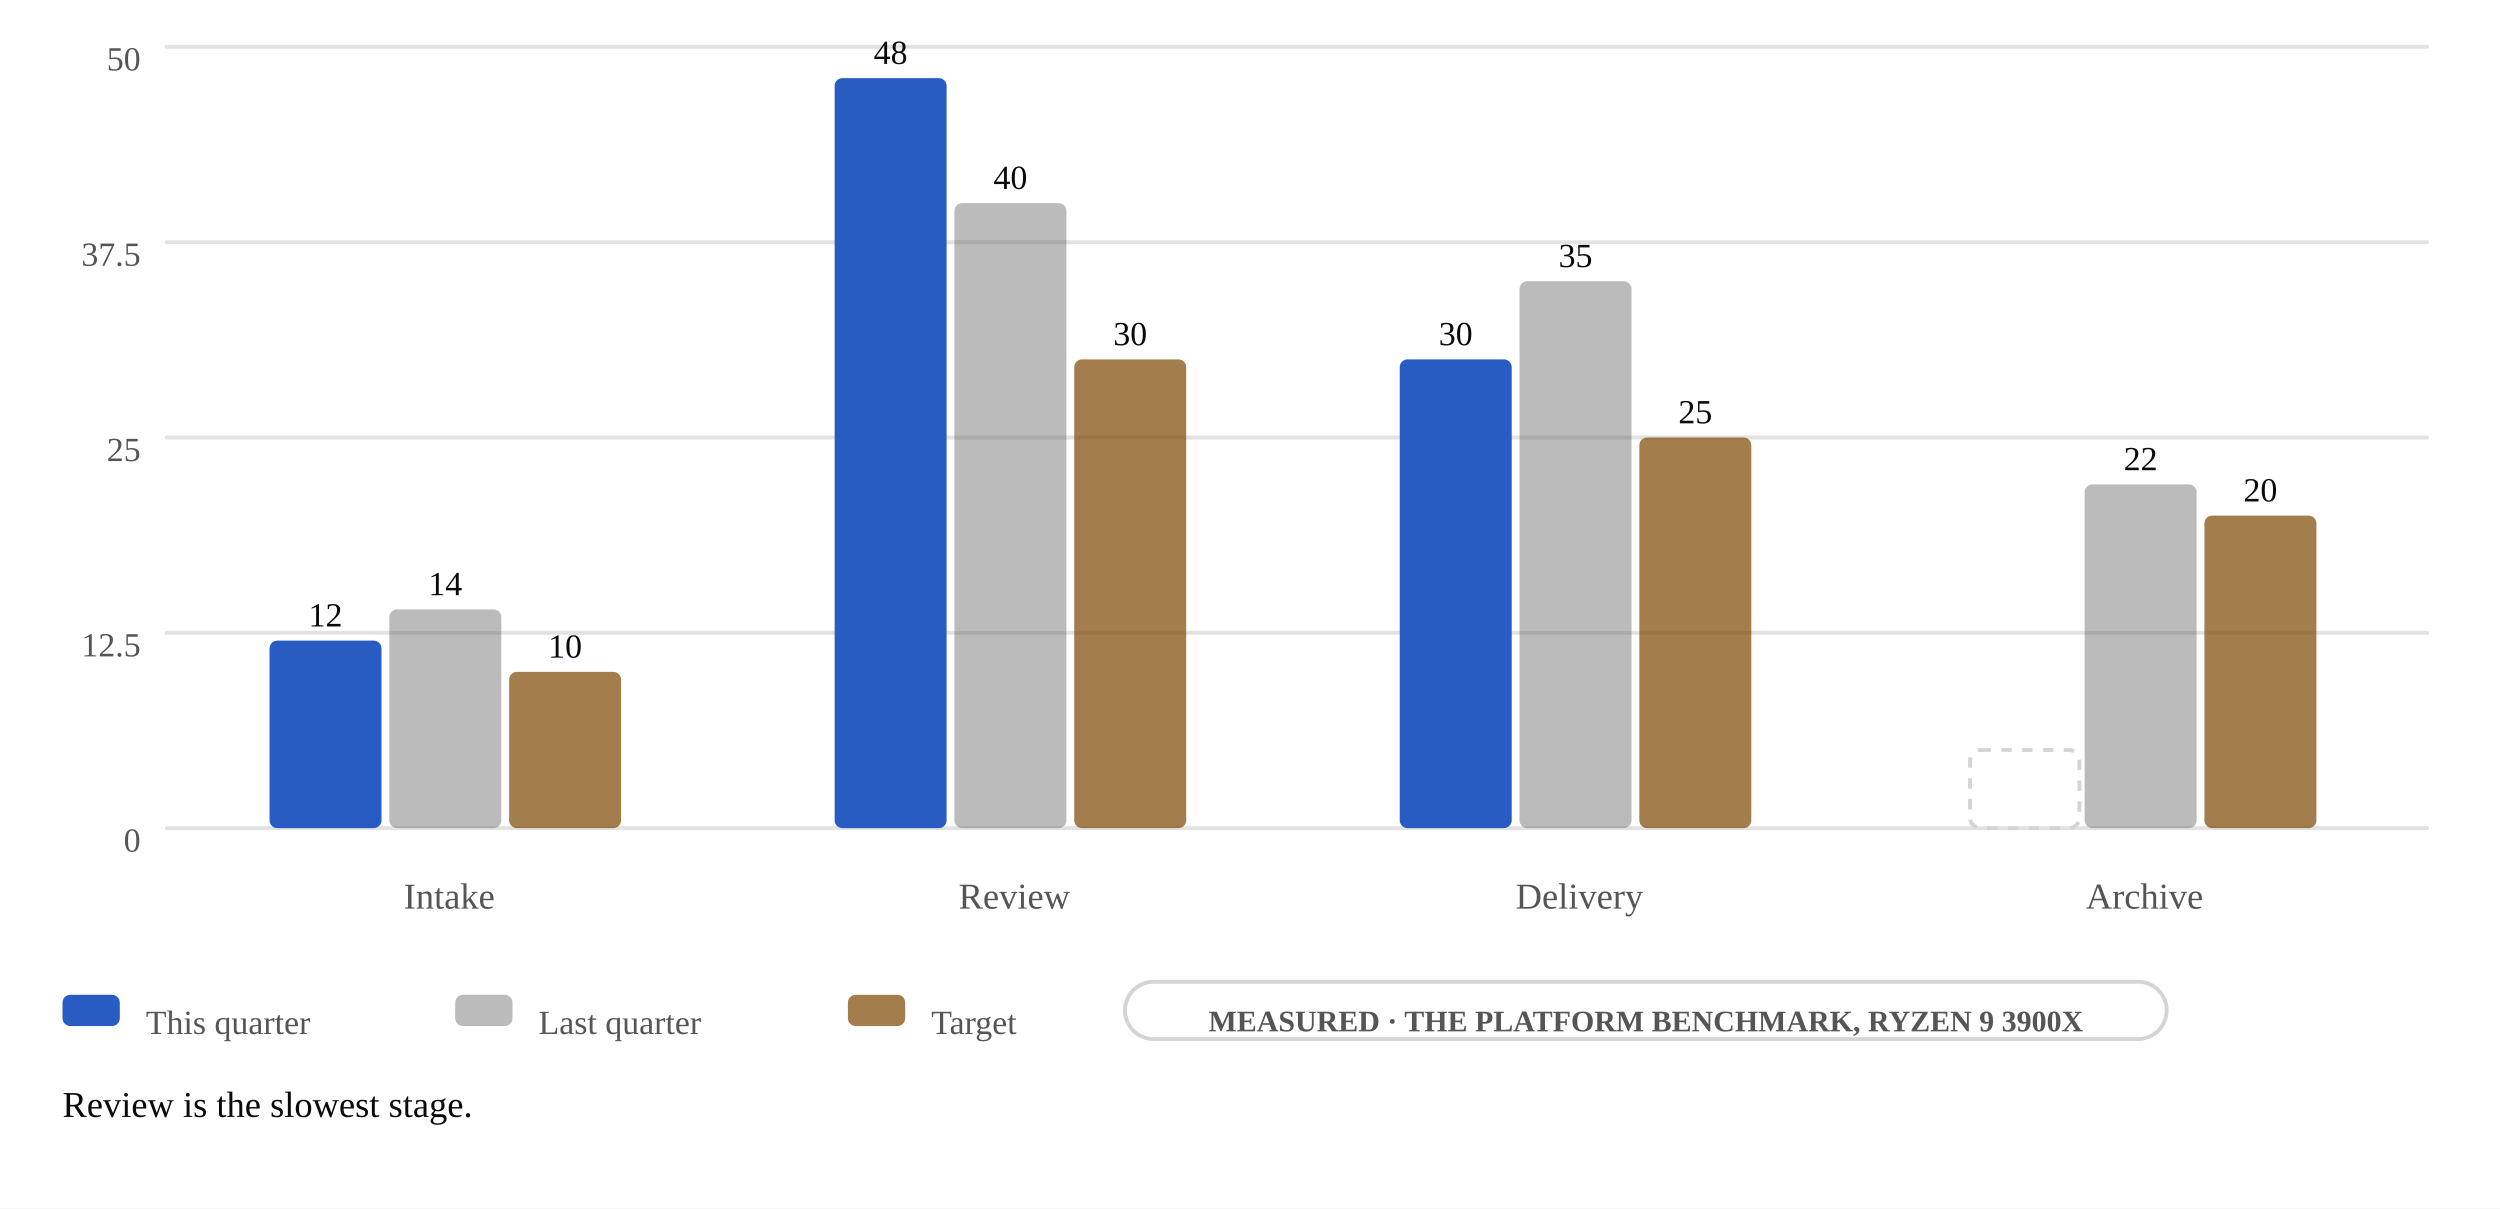
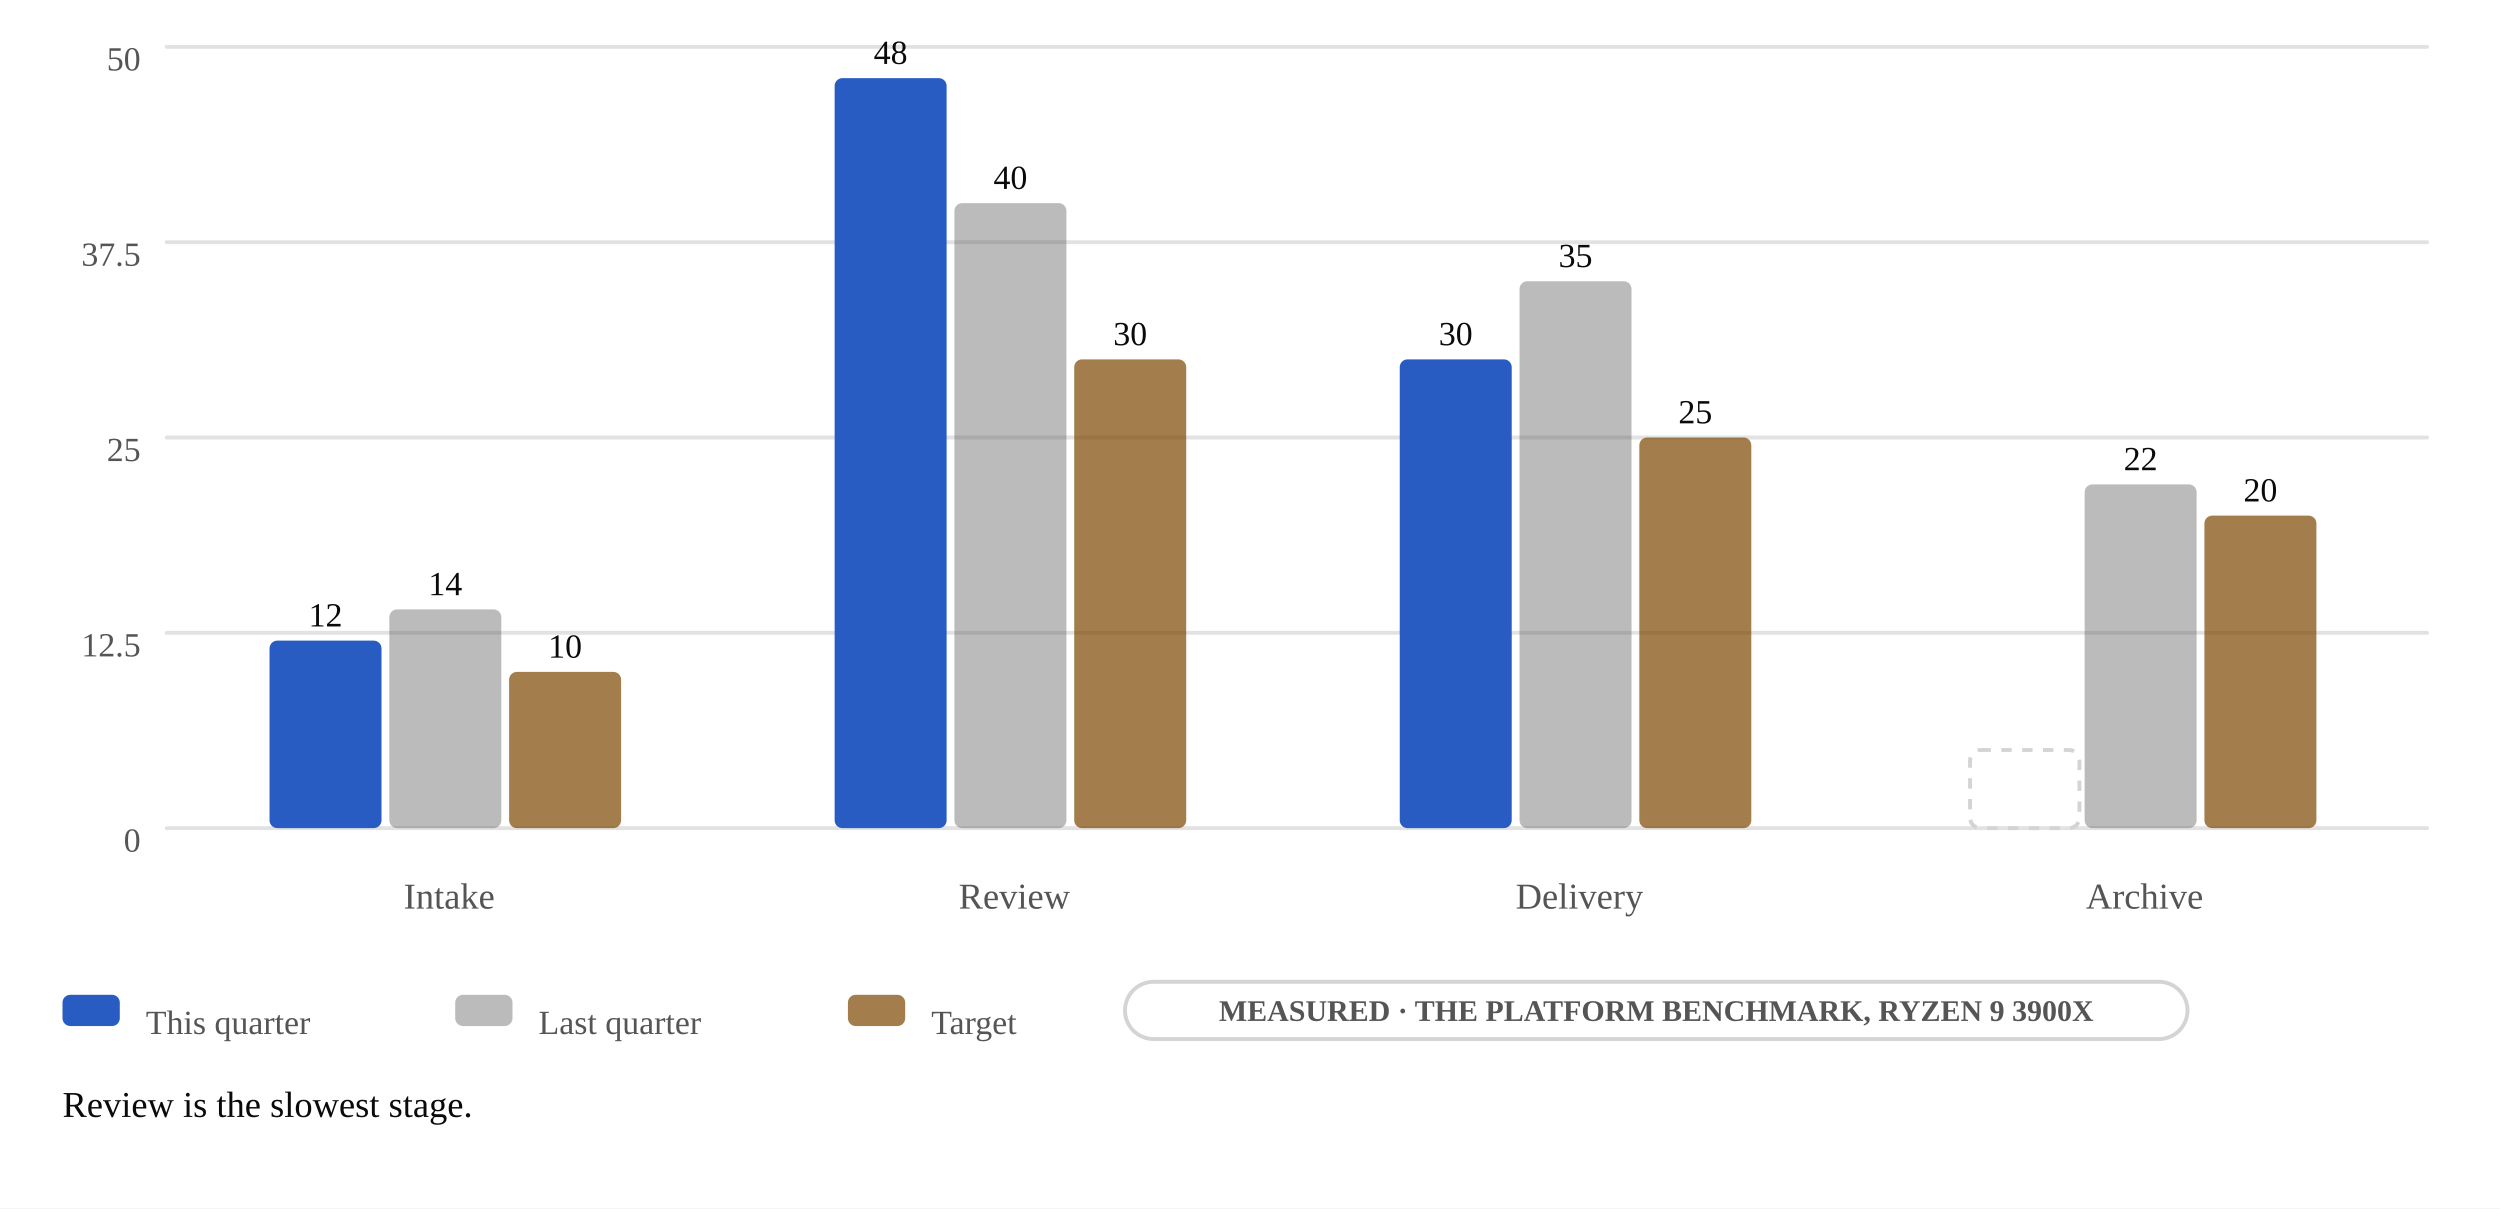
<svg xmlns="http://www.w3.org/2000/svg" viewBox="0 0 960 464" class="av-stages" width="960" height="464" role="img">
  <style>.av-stages{--av-font:Inter,system-ui,sans-serif}.av-stages text{font-family:var(--av-font,inherit)}.av-stages .pulse{opacity:0}</style>
  <rect width="960" height="464" fill="#ffffff" />
  <g class="region">
    <path class="line" d="M64,318 L932,318" fill="none" stroke="#0a0a0a" stroke-opacity="0.12" stroke-width="1.5" stroke-linecap="round" pathLength="1" />
    <path class="line" d="M64,243 L932,243" fill="none" stroke="#0a0a0a" stroke-opacity="0.12" stroke-width="1.5" stroke-linecap="round" pathLength="1" />
    <path class="line" d="M64,168 L932,168" fill="none" stroke="#0a0a0a" stroke-opacity="0.12" stroke-width="1.5" stroke-linecap="round" pathLength="1" />
    <path class="line" d="M64,93 L932,93" fill="none" stroke="#0a0a0a" stroke-opacity="0.12" stroke-width="1.5" stroke-linecap="round" pathLength="1" />
    <path class="line" d="M64,18 L932,18" fill="none" stroke="#0a0a0a" stroke-opacity="0.12" stroke-width="1.5" stroke-linecap="round" pathLength="1" />
    <text x="54" y="327.05" text-anchor="end" font-size="13" font-weight="400" fill="#555555">0</text>
    <text x="54" y="252.05" text-anchor="end" font-size="13" font-weight="400" fill="#555555">12.5</text>
    <text x="54" y="177.05" text-anchor="end" font-size="13" font-weight="400" fill="#555555">25</text>
    <text x="54" y="102.05" text-anchor="end" font-size="13" font-weight="400" fill="#555555">37.5</text>
    <text x="54" y="27.05" text-anchor="end" font-size="13" font-weight="400" fill="#555555">50</text>
    <text x="172.5" y="348.9" text-anchor="middle" font-size="14" font-weight="500" fill="#555555">Intake</text>
    <text x="389.5" y="348.9" text-anchor="middle" font-size="14" font-weight="500" fill="#555555">Review</text>
    <text x="606.5" y="348.9" text-anchor="middle" font-size="14" font-weight="500" fill="#555555">Delivery</text>
    <text x="823.5" y="348.9" text-anchor="middle" font-size="14" font-weight="500" fill="#555555">Archive</text>
  </g>
  <g class="node" data-id="c0" data-t="c0">
    <rect x="103.5" y="246" width="43" height="72" rx="3" fill="#285cc2" fill-opacity="1" />
    <text x="125" y="240.55" text-anchor="middle" font-size="13" font-weight="500" fill="#0a0a0a">12</text>
    <rect x="149.5" y="234" width="43" height="84" rx="3" fill="#555555" fill-opacity="0.4" />
    <text x="171" y="228.55" text-anchor="middle" font-size="13" font-weight="500" fill="#0a0a0a">14</text>
    <rect x="195.5" y="258" width="43" height="60" rx="3" fill="#7e4700" fill-opacity="0.7" />
    <text x="217" y="252.55" text-anchor="middle" font-size="13" font-weight="500" fill="#0a0a0a">10</text>
  </g>
  <g class="node" data-id="c1" data-t="c1">
    <rect x="320.5" y="30" width="43" height="288" rx="3" fill="#285cc2" fill-opacity="1" />
    <text x="342" y="24.55" text-anchor="middle" font-size="13" font-weight="500" fill="#0a0a0a">48</text>
    <rect x="366.5" y="78" width="43" height="240" rx="3" fill="#555555" fill-opacity="0.4" />
    <text x="388" y="72.55" text-anchor="middle" font-size="13" font-weight="500" fill="#0a0a0a">40</text>
    <rect x="412.5" y="138" width="43" height="180" rx="3" fill="#7e4700" fill-opacity="0.7" />
    <text x="434" y="132.55" text-anchor="middle" font-size="13" font-weight="500" fill="#0a0a0a">30</text>
  </g>
  <g class="node" data-id="c2" data-t="c2">
    <rect x="537.5" y="138" width="43" height="180" rx="3" fill="#285cc2" fill-opacity="1" />
    <text x="559" y="132.55" text-anchor="middle" font-size="13" font-weight="500" fill="#0a0a0a">30</text>
    <rect x="583.5" y="108" width="43" height="210" rx="3" fill="#555555" fill-opacity="0.4" />
    <text x="605" y="102.55" text-anchor="middle" font-size="13" font-weight="500" fill="#0a0a0a">35</text>
    <rect x="629.5" y="168" width="43" height="150" rx="3" fill="#7e4700" fill-opacity="0.7" />
    <text x="651" y="162.55" text-anchor="middle" font-size="13" font-weight="500" fill="#0a0a0a">25</text>
  </g>
  <g class="node" data-id="c3" data-t="c3">
    <rect x="756.5" y="288" width="42" height="30" rx="4" fill="none" stroke="#d4d4d4" stroke-width="1.5" stroke-dasharray="4 4" />
    <rect x="800.5" y="186" width="43" height="132" rx="3" fill="#555555" fill-opacity="0.4" />
    <text x="822" y="180.55" text-anchor="middle" font-size="13" font-weight="500" fill="#0a0a0a">22</text>
    <rect x="846.5" y="198" width="43" height="120" rx="3" fill="#7e4700" fill-opacity="0.7" />
    <text x="868" y="192.55" text-anchor="middle" font-size="13" font-weight="500" fill="#0a0a0a">20</text>
  </g>
  <g class="legend">
    <rect x="24" y="382" width="22" height="12" rx="3" fill="#285cc2" fill-opacity="1" />
    <text x="56" y="397.05" text-anchor="start" font-size="13" font-weight="400" fill="#555555">This quarter</text>
  </g>
  <g class="legend">
    <rect x="174.8" y="382" width="22" height="12" rx="3" fill="#555555" fill-opacity="0.4" />
    <text x="206.8" y="397.05" text-anchor="start" font-size="13" font-weight="400" fill="#555555">Last quarter</text>
  </g>
  <g class="legend">
    <rect x="325.6" y="382" width="22" height="12" rx="3" fill="#7e4700" fill-opacity="0.7" />
    <text x="357.6" y="397.05" text-anchor="start" font-size="13" font-weight="400" fill="#555555">Target</text>
  </g>
  <g class="legend">
-     <rect x="432" y="377" width="400" height="22" rx="11" fill="none" stroke="#d4d4d4" stroke-width="1.5" />
-     <text x="632" y="396.03" text-anchor="middle" font-size="11.5" font-weight="600" fill="#555555">MEASURED · THE PLATFORM BENCHMARK, RYZEN 9 3900X</text>
+     <rect x="432" y="377" width="408" height="22" rx="11" fill="none" stroke="#d4d4d4" stroke-width="1.5" />
+     <text x="636" y="392.03" text-anchor="middle" font-size="11.5" font-weight="600" fill="#555555">MEASURED · THE PLATFORM BENCHMARK, RYZEN 9 3900X</text>
  </g>
  <g class="legend">
    <text x="24" y="428.9" text-anchor="start" font-size="14" font-weight="500" fill="#0a0a0a">Review is the slowest stage.</text>
  </g>
</svg>
